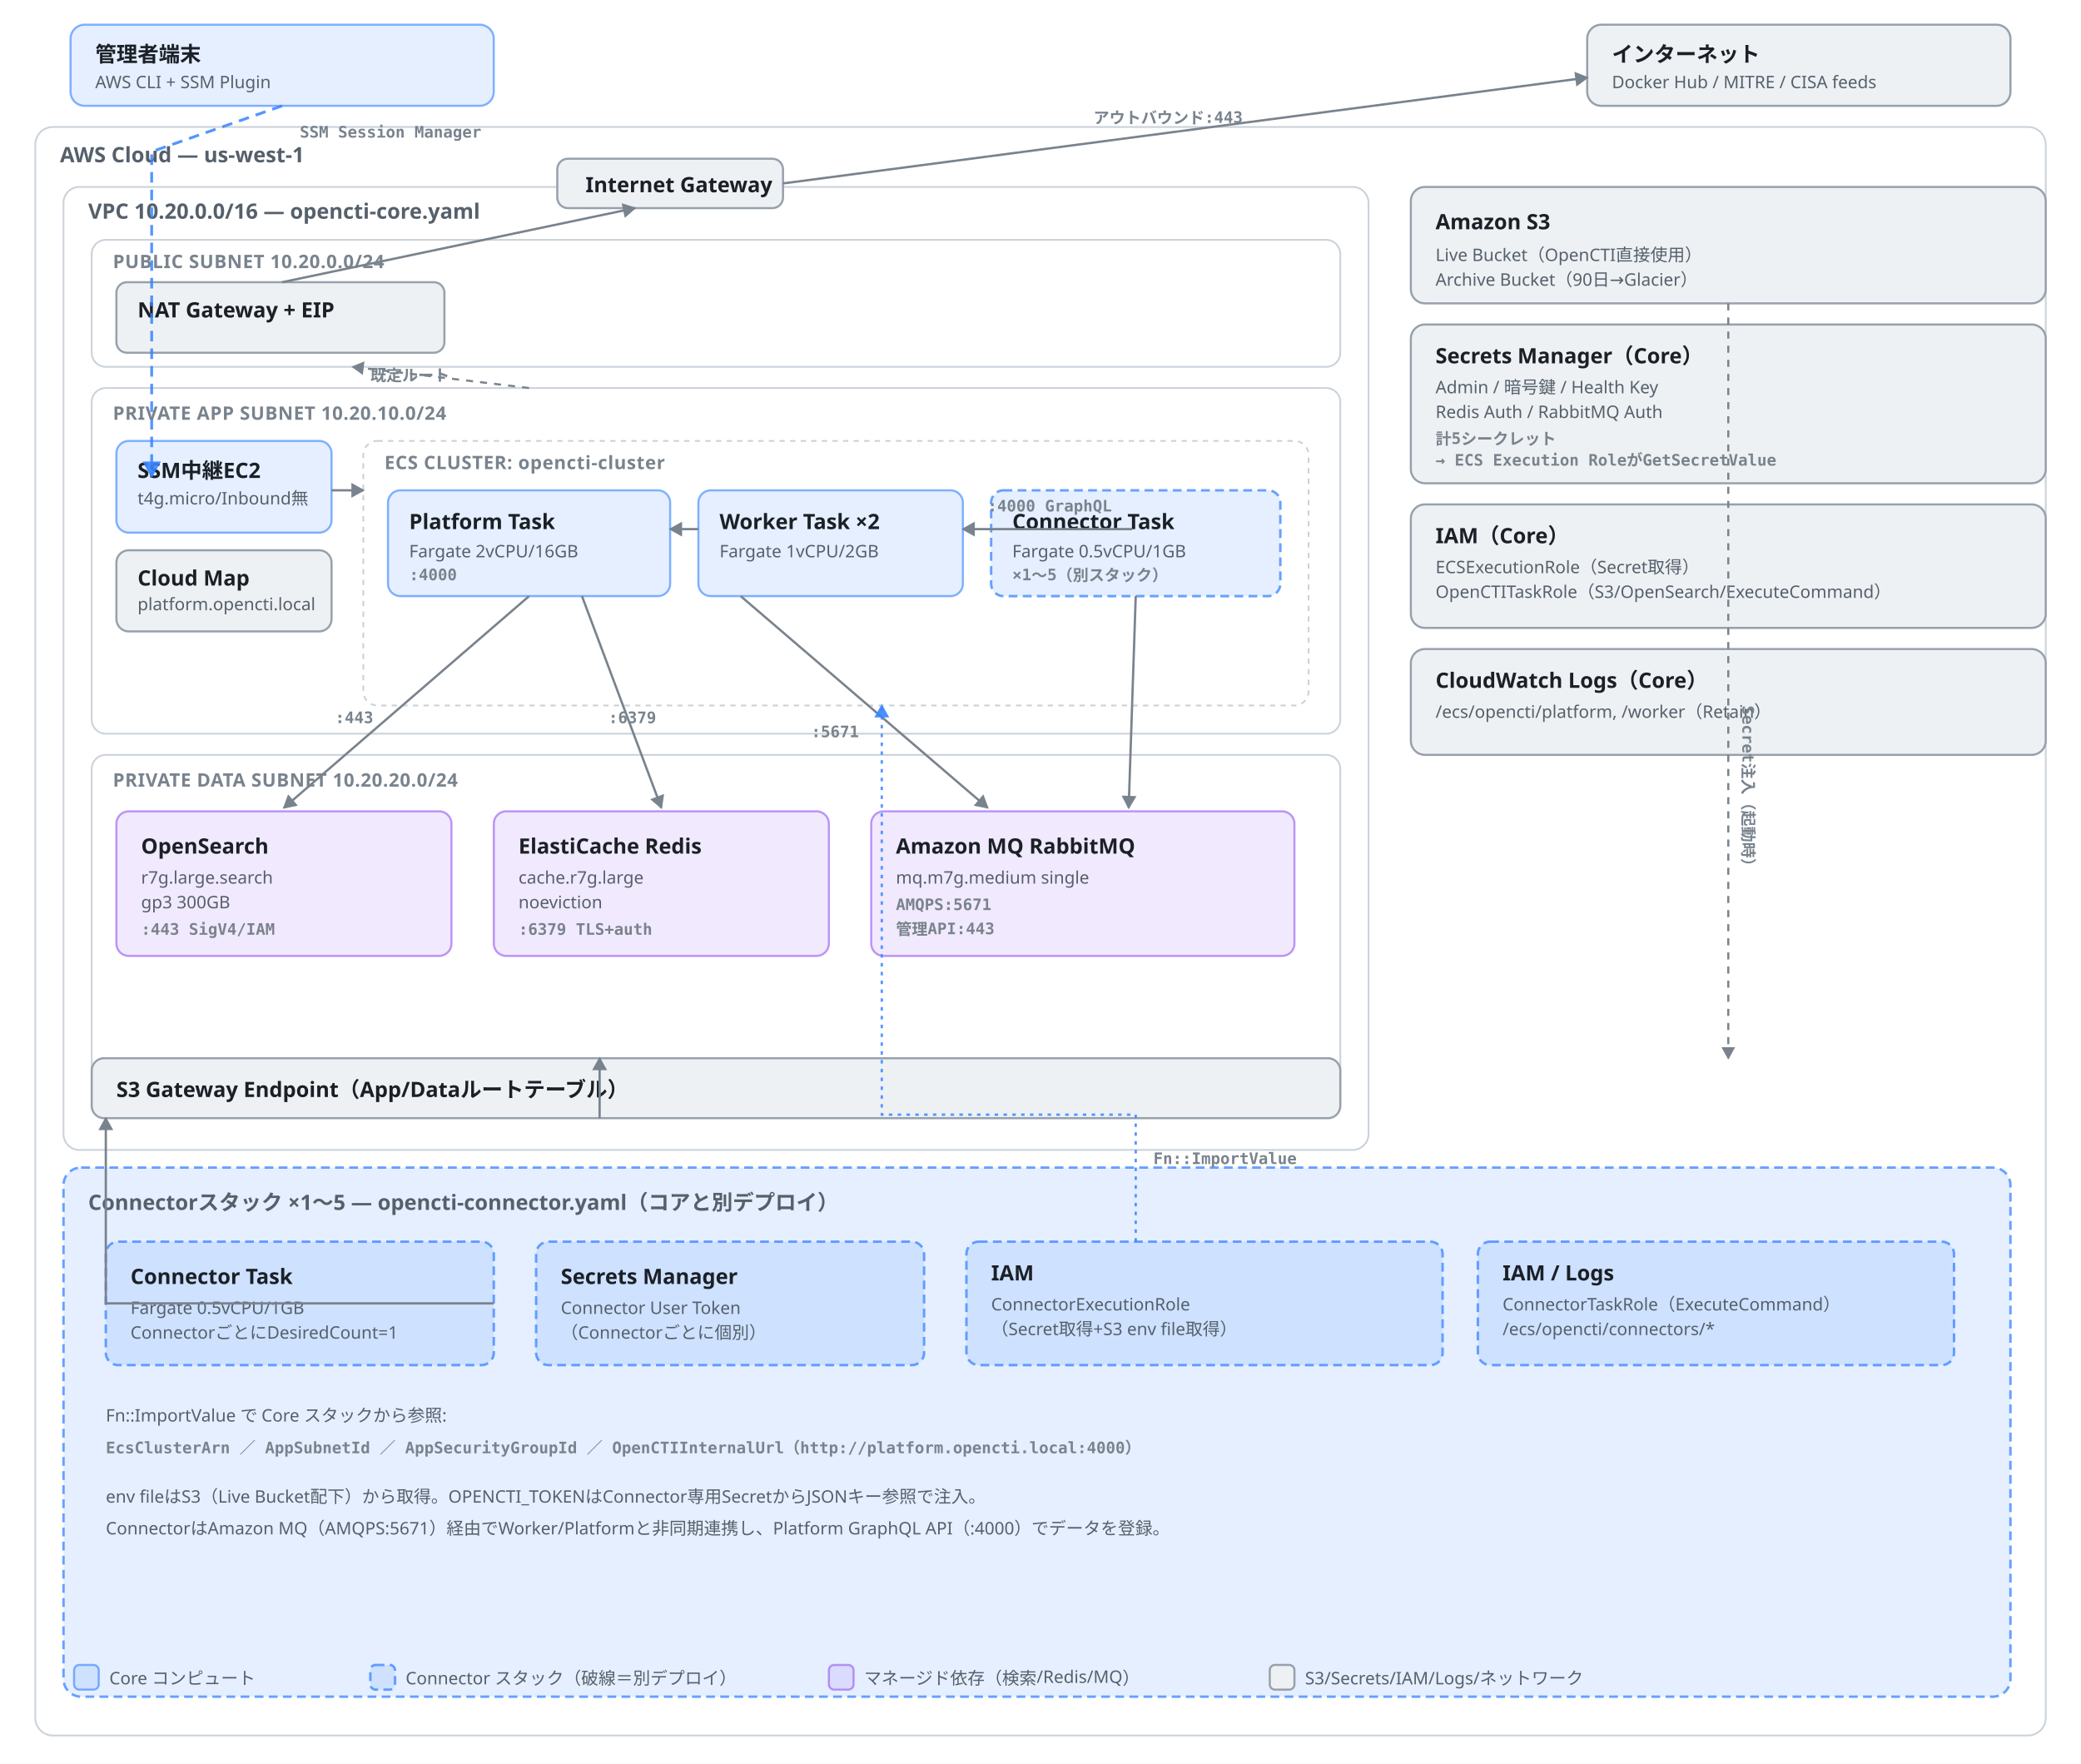
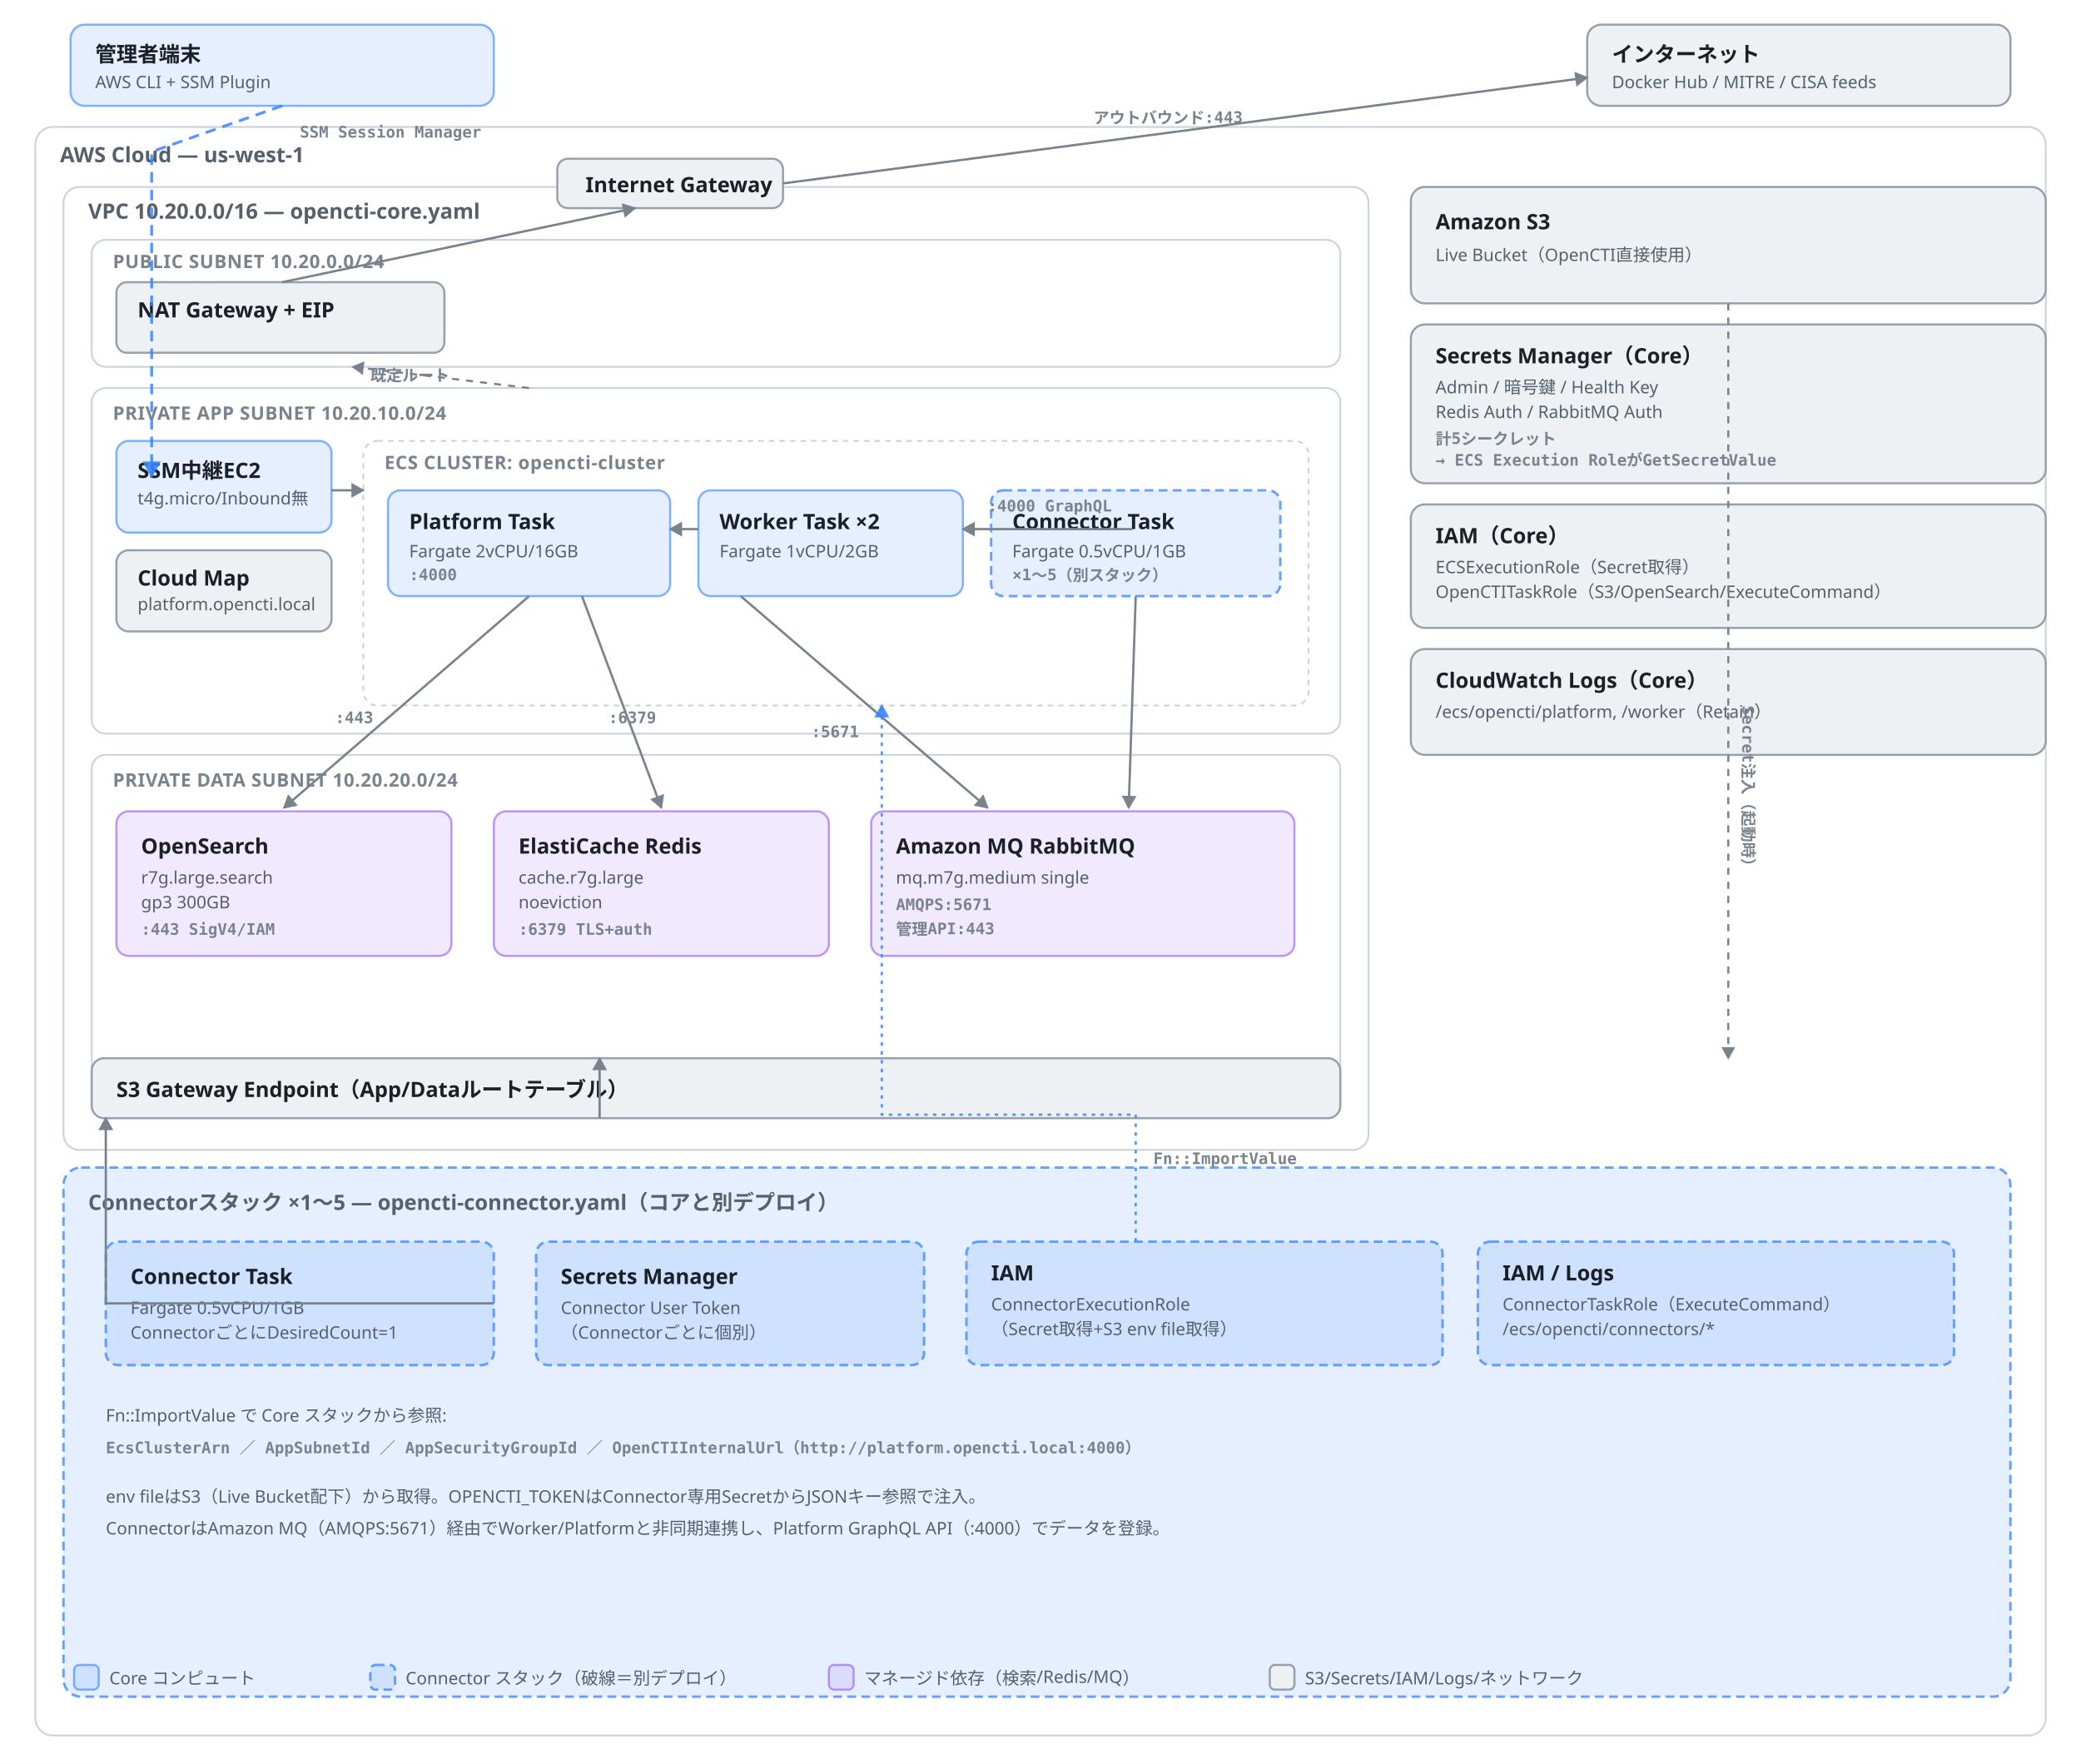
<svg xmlns="http://www.w3.org/2000/svg" viewBox="0 0 1180 1000" role="img" aria-labelledby="ttl desc" font-family="system-ui, sans-serif">
  <rect x="0" y="0" width="1180" height="1000" fill="#ffffff" />
  <style>
    .box    { fill: #ffffff; stroke: #cbd2da; stroke-width: 1; }
    .dash   { fill: none; stroke: #97a1ac; stroke-width: 1.2; stroke-dasharray: 5 4; }
    .lblR   { fill: #55606b; font-size: 12px; font-weight: 700; }
    .lblS   { fill: #79838d; font-size: 10.5px; font-weight: 600; letter-spacing:.3px; }
    .nc     { fill: rgba(56,132,255,.13); stroke: rgba(56,132,255,.62); stroke-width: 1.2; }
    .ncDash { fill: rgba(56,132,255,.13); stroke: rgba(56,132,255,.75); stroke-width: 1.4; stroke-dasharray: 5 3; }
    .nm     { fill: rgba(150,90,240,.13); stroke: rgba(150,90,240,.62); stroke-width: 1.2; }
    .nn     { fill: #eef1f4; stroke: #97a1ac; stroke-width: 1.2; }
    .t      { fill: #1b2027; font-size: 12px; font-weight: 700; }
    .s      { fill: #55606b; font-size: 9.8px; }
    .p      { fill: #79838d; font-size: 9px; font-weight: 600; font-family: ui-monospace, monospace; }
    .flow   { fill: none; stroke: #79838d; stroke-width: 1.3; }
    .flowd  { fill: none; stroke: #79838d; stroke-width: 1.2; stroke-dasharray: 4 4; }
    .mgmt   { fill: none; stroke: rgba(56,132,255,.85); stroke-width: 1.6; stroke-dasharray: 6 4; }
    .imp    { fill: none; stroke: rgba(56,132,255,.85); stroke-width: 1.3; stroke-dasharray: 2 3; }
  </style>
  <defs>
    <marker id="ah" viewBox="0 0 10 10" refX="8" refY="5" markerWidth="6.5" markerHeight="6.5" orient="auto-start-reverse">
      <path d="M0,0 L9,5 L0,10 z" fill="#79838d" />
    </marker>
    <marker id="ahb" viewBox="0 0 10 10" refX="8" refY="5" markerWidth="6.5" markerHeight="6.5" orient="auto-start-reverse">
      <path d="M0,0 L9,5 L0,10 z" fill="rgba(56,132,255,.9)" />
    </marker>
  </defs>
  <rect class="box nc" x="40" y="14" width="240" height="46" rx="8" />
  <text class="t" x="54" y="35">管理者端末</text>
  <text class="s" x="54" y="50">AWS CLI + SSM Plugin</text>
  <rect class="box nn" x="900" y="14" width="240" height="46" rx="8" />
  <text class="t" x="914" y="35">インターネット</text>
  <text class="s" x="914" y="50">Docker Hub / MITRE / CISA feeds</text>
  <rect class="box" x="20" y="72" width="1140" height="912" rx="10" fill="none" stroke="#97a1ac" />
  <text class="lblR" x="34" y="92">AWS Cloud — us-west-1</text>
  <rect class="box" x="36" y="106" width="740" height="546" rx="9" fill="none" stroke="#97a1ac" />
  <text class="lblR" x="50" y="124">VPC 10.20.0.0/16 — opencti-core.yaml</text>
  <rect class="box nn" x="316" y="90" width="128" height="28" rx="6" />
  <text class="t" x="332" y="109" font-size="10.5px">Internet Gateway</text>
  <rect class="box" x="52" y="136" width="708" height="72" rx="8" fill="none" stroke="#cbd2da" />
  <text class="lblS" x="64" y="152">PUBLIC SUBNET 10.20.0.0/24</text>
  <rect class="box nn" x="66" y="160" width="186" height="40" rx="6" />
  <text class="t" x="78" y="180" font-size="10.5px">NAT Gateway + EIP</text>
  <rect class="box" x="52" y="220" width="708" height="196" rx="8" fill="none" stroke="#cbd2da" />
  <text class="lblS" x="64" y="238">PRIVATE APP SUBNET 10.20.10.0/24</text>
  <rect class="box nc" x="66" y="250" width="122" height="52" rx="7" />
  <text class="t" x="78" y="271" font-size="10.5px">SSM中継EC2</text>
  <text class="s" x="78" y="286">t4g.micro/Inbound無</text>
  <rect class="box nn" x="66" y="312" width="122" height="46" rx="7" />
  <text class="t" x="78" y="332" font-size="10.5px">Cloud Map</text>
  <text class="s" x="78" y="346">platform.opencti.local</text>
  <rect class="box" x="206" y="250" width="536" height="150" rx="8" fill="none" stroke="rgba(56,132,255,.45)" stroke-dasharray="3 3" />
  <text class="lblS" x="218" y="266" fill="rgba(56,132,255,.9)">ECS CLUSTER: opencti-cluster</text>
  <rect class="box nc" x="220" y="278" width="160" height="60" rx="7" />
  <text class="t" x="232" y="300">Platform Task</text>
  <text class="s" x="232" y="316">Fargate 2vCPU/16GB</text>
  <text class="p" x="232" y="329">:4000</text>
  <rect class="box nc" x="396" y="278" width="150" height="60" rx="7" />
  <text class="t" x="408" y="300">Worker Task ×2</text>
  <text class="s" x="408" y="316">Fargate 1vCPU/2GB</text>
  <rect class="box ncDash" x="562" y="278" width="164" height="60" rx="7" />
  <text class="t" x="574" y="300">Connector Task</text>
  <text class="s" x="574" y="316">Fargate 0.5vCPU/1GB</text>
  <text class="p" x="574" y="329">×1〜5（別スタック）</text>
  <rect class="box" x="52" y="428" width="708" height="204" rx="8" fill="none" stroke="#cbd2da" />
  <text class="lblS" x="64" y="446">PRIVATE DATA SUBNET 10.20.20.0/24</text>
  <rect class="box nm" x="66" y="460" width="190" height="82" rx="7" />
  <text class="t" x="80" y="484">OpenSearch</text>
  <text class="s" x="80" y="501">r7g.large.search</text>
  <text class="s" x="80" y="515">gp3 300GB</text>
  <text class="p" x="80" y="530">:443 SigV4/IAM</text>
  <rect class="box nm" x="280" y="460" width="190" height="82" rx="7" />
  <text class="t" x="294" y="484">ElastiCache Redis</text>
  <text class="s" x="294" y="501">cache.r7g.large</text>
  <text class="s" x="294" y="515">noeviction</text>
  <text class="p" x="294" y="530">:6379 TLS+auth</text>
  <rect class="box nm" x="494" y="460" width="240" height="82" rx="7" />
  <text class="t" x="508" y="484">Amazon MQ RabbitMQ</text>
  <text class="s" x="508" y="501">mq.m7g.medium single</text>
  <text class="p" x="508" y="516">AMQPS:5671</text>
  <text class="p" x="508" y="530">管理API:443</text>
  <rect class="box nn" x="52" y="600" width="708" height="34" rx="7" />
  <text class="t" x="66" y="622" font-size="10.5px">S3 Gateway Endpoint（App/Dataルートテーブル）</text>
  <rect class="box nn" x="800" y="106" width="360" height="66" rx="8" />
  <text class="t" x="814" y="130">Amazon S3</text>
  <text class="s" x="814" y="148">Live Bucket（OpenCTI直接使用）</text>
-   <text class="s" x="814" y="162">Archive Bucket（90日→Glacier）</text>
  <rect class="box nn" x="800" y="184" width="360" height="90" rx="8" />
  <text class="t" x="814" y="206">Secrets Manager（Core）</text>
  <text class="s" x="814" y="223">Admin / 暗号鍵 / Health Key</text>
  <text class="s" x="814" y="237">Redis Auth / RabbitMQ Auth</text>
  <text class="p" x="814" y="252">計5シークレット</text>
  <text class="p" x="814" y="264">→ ECS Execution RoleがGetSecretValue</text>
  <rect class="box nn" x="800" y="286" width="360" height="70" rx="8" />
  <text class="t" x="814" y="308">IAM（Core）</text>
  <text class="s" x="814" y="325">ECSExecutionRole（Secret取得）</text>
  <text class="s" x="814" y="339">OpenCTITaskRole（S3/OpenSearch/ExecuteCommand）</text>
  <rect class="box nn" x="800" y="368" width="360" height="60" rx="8" />
  <text class="t" x="814" y="390">CloudWatch Logs（Core）</text>
  <text class="s" x="814" y="407">/ecs/opencti/platform, /worker（Retain）</text>
  <rect class="box ncDash" x="36" y="662" width="1104" height="300" rx="10" />
  <text class="lblR" x="50" y="686" fill="rgba(56,132,255,.9)">Connectorスタック ×1〜5 — opencti-connector.yaml（コアと別デプロイ）</text>
  <rect class="box ncDash" x="60" y="704" width="220" height="70" rx="7" />
  <text class="t" x="74" y="728">Connector Task</text>
  <text class="s" x="74" y="745">Fargate 0.5vCPU/1GB</text>
  <text class="s" x="74" y="759">ConnectorごとにDesiredCount=1</text>
  <rect class="box ncDash" x="304" y="704" width="220" height="70" rx="7" />
  <text class="t" x="318" y="728">Secrets Manager</text>
  <text class="s" x="318" y="745">Connector User Token</text>
  <text class="s" x="318" y="759">（Connectorごとに個別）</text>
  <rect class="box ncDash" x="548" y="704" width="270" height="70" rx="7" />
  <text class="t" x="562" y="726">IAM</text>
  <text class="s" x="562" y="743">ConnectorExecutionRole</text>
  <text class="s" x="562" y="757">（Secret取得+S3 env file取得）</text>
  <rect class="box ncDash" x="838" y="704" width="270" height="70" rx="7" />
  <text class="t" x="852" y="726">IAM / Logs</text>
  <text class="s" x="852" y="743">ConnectorTaskRole（ExecuteCommand）</text>
  <text class="s" x="852" y="757">/ecs/opencti/connectors/*</text>
  <text class="s" x="60" y="806" fill="#55606b">Fn::ImportValue で Core スタックから参照:</text>
  <text class="p" x="60" y="824">EcsClusterArn ／ AppSubnetId ／ AppSecurityGroupId ／ OpenCTIInternalUrl（http://platform.opencti.local:4000）</text>
  <text class="s" x="60" y="852" fill="#55606b">env fileはS3（Live Bucket配下）から取得。OPENCTI_TOKENはConnector専用SecretからJSONキー参照で注入。</text>
  <text class="s" x="60" y="870" fill="#55606b">ConnectorはAmazon MQ（AMQPS:5671）経由でWorker/Platformと非同期連携し、Platform GraphQL API（:4000）でデータを登録。</text>
  <path class="mgmt" d="M160,60 L86,86 L86,270" marker-end="url(#ahb)" />
  <text class="p" x="170" y="78" fill="rgba(56,132,255,.9)">SSM Session Manager</text>
  <path class="flow" d="M188,278 L206,278" marker-end="url(#ah)" />
  <path class="flow" d="M396,300 L380,300" marker-end="url(#ah)" />
  <path class="flow" d="M642,300 L546,300" marker-end="url(#ah)" />
  <text class="p" x="560" y="290">:4000 GraphQL</text>
  <path class="flow" d="M300,338 L161,458" marker-end="url(#ah)" />
  <text class="p" x="190" y="410">:443</text>
  <path class="flow" d="M330,338 L375,458" marker-end="url(#ah)" />
  <text class="p" x="345" y="410">:6379</text>
  <path class="flow" d="M420,338 L560,458" marker-end="url(#ah)" />
  <text class="p" x="460" y="418">:5671</text>
  <path class="flow" d="M644,338 L640,458" marker-end="url(#ah)" />
  <path class="flow" d="M340,634 L340,600" marker-end="url(#ah)" />
  <path class="flowd" d="M980,172 L980,600" marker-end="url(#ah)" />
  <text class="p" x="988" y="400" transform="rotate(90 988 400)">Secret注入（起動時）</text>
  <path class="flowd" d="M300,220 L200,208" marker-end="url(#ah)" />
  <text class="p" x="210" y="216">既定ルート</text>
  <path class="flow" d="M160,160 L360,118" marker-end="url(#ah)" />
  <path class="flow" d="M444,104 L900,44" marker-end="url(#ah)" />
  <text class="p" x="620" y="70">アウトバウンド:443</text>
  <path class="imp" d="M644,704 L644,632 L500,632 L500,400" marker-end="url(#ahb)" />
  <text class="p" x="654" y="660" fill="rgba(56,132,255,.9)">Fn::ImportValue</text>
  <path class="flow" d="M280,739 L60,739 L60,634" marker-end="url(#ah)" />
  <rect x="42" y="944" width="14" height="14" rx="3" class="nc" />
  <text class="s" x="62" y="955">Core コンピュート</text>
  <rect x="210" y="944" width="14" height="14" rx="3" class="ncDash" />
  <text class="s" x="230" y="955">Connector スタック（破線＝別デプロイ）</text>
  <rect x="470" y="944" width="14" height="14" rx="3" class="nm" />
  <text class="s" x="490" y="955">マネージド依存（検索/Redis/MQ）</text>
  <rect x="720" y="944" width="14" height="14" rx="3" class="nn" />
  <text class="s" x="740" y="955">S3/Secrets/IAM/Logs/ネットワーク</text>
</svg>
